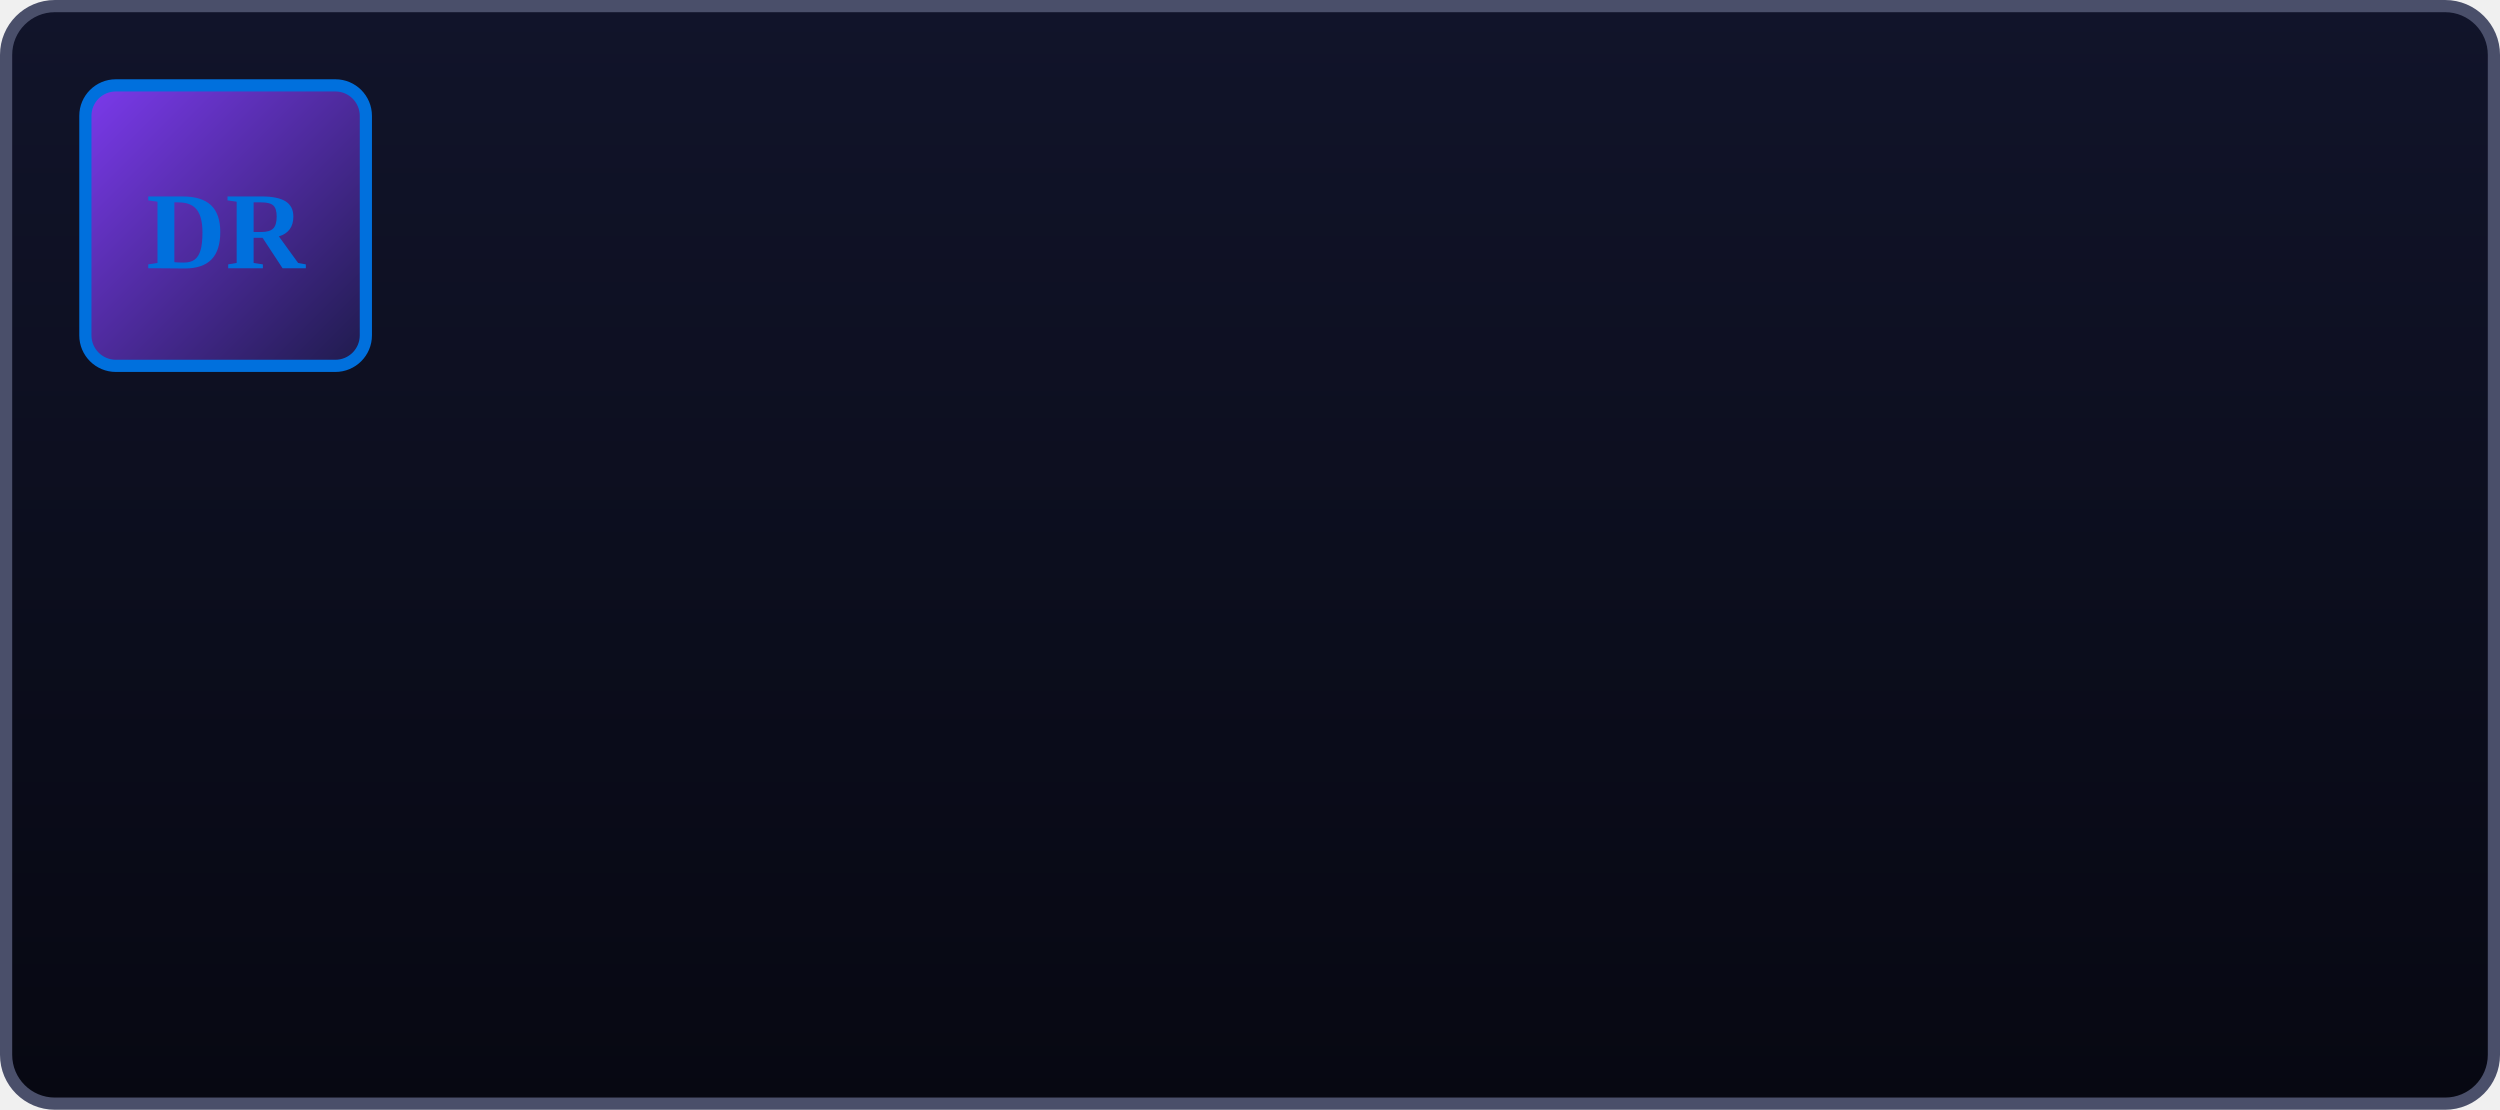
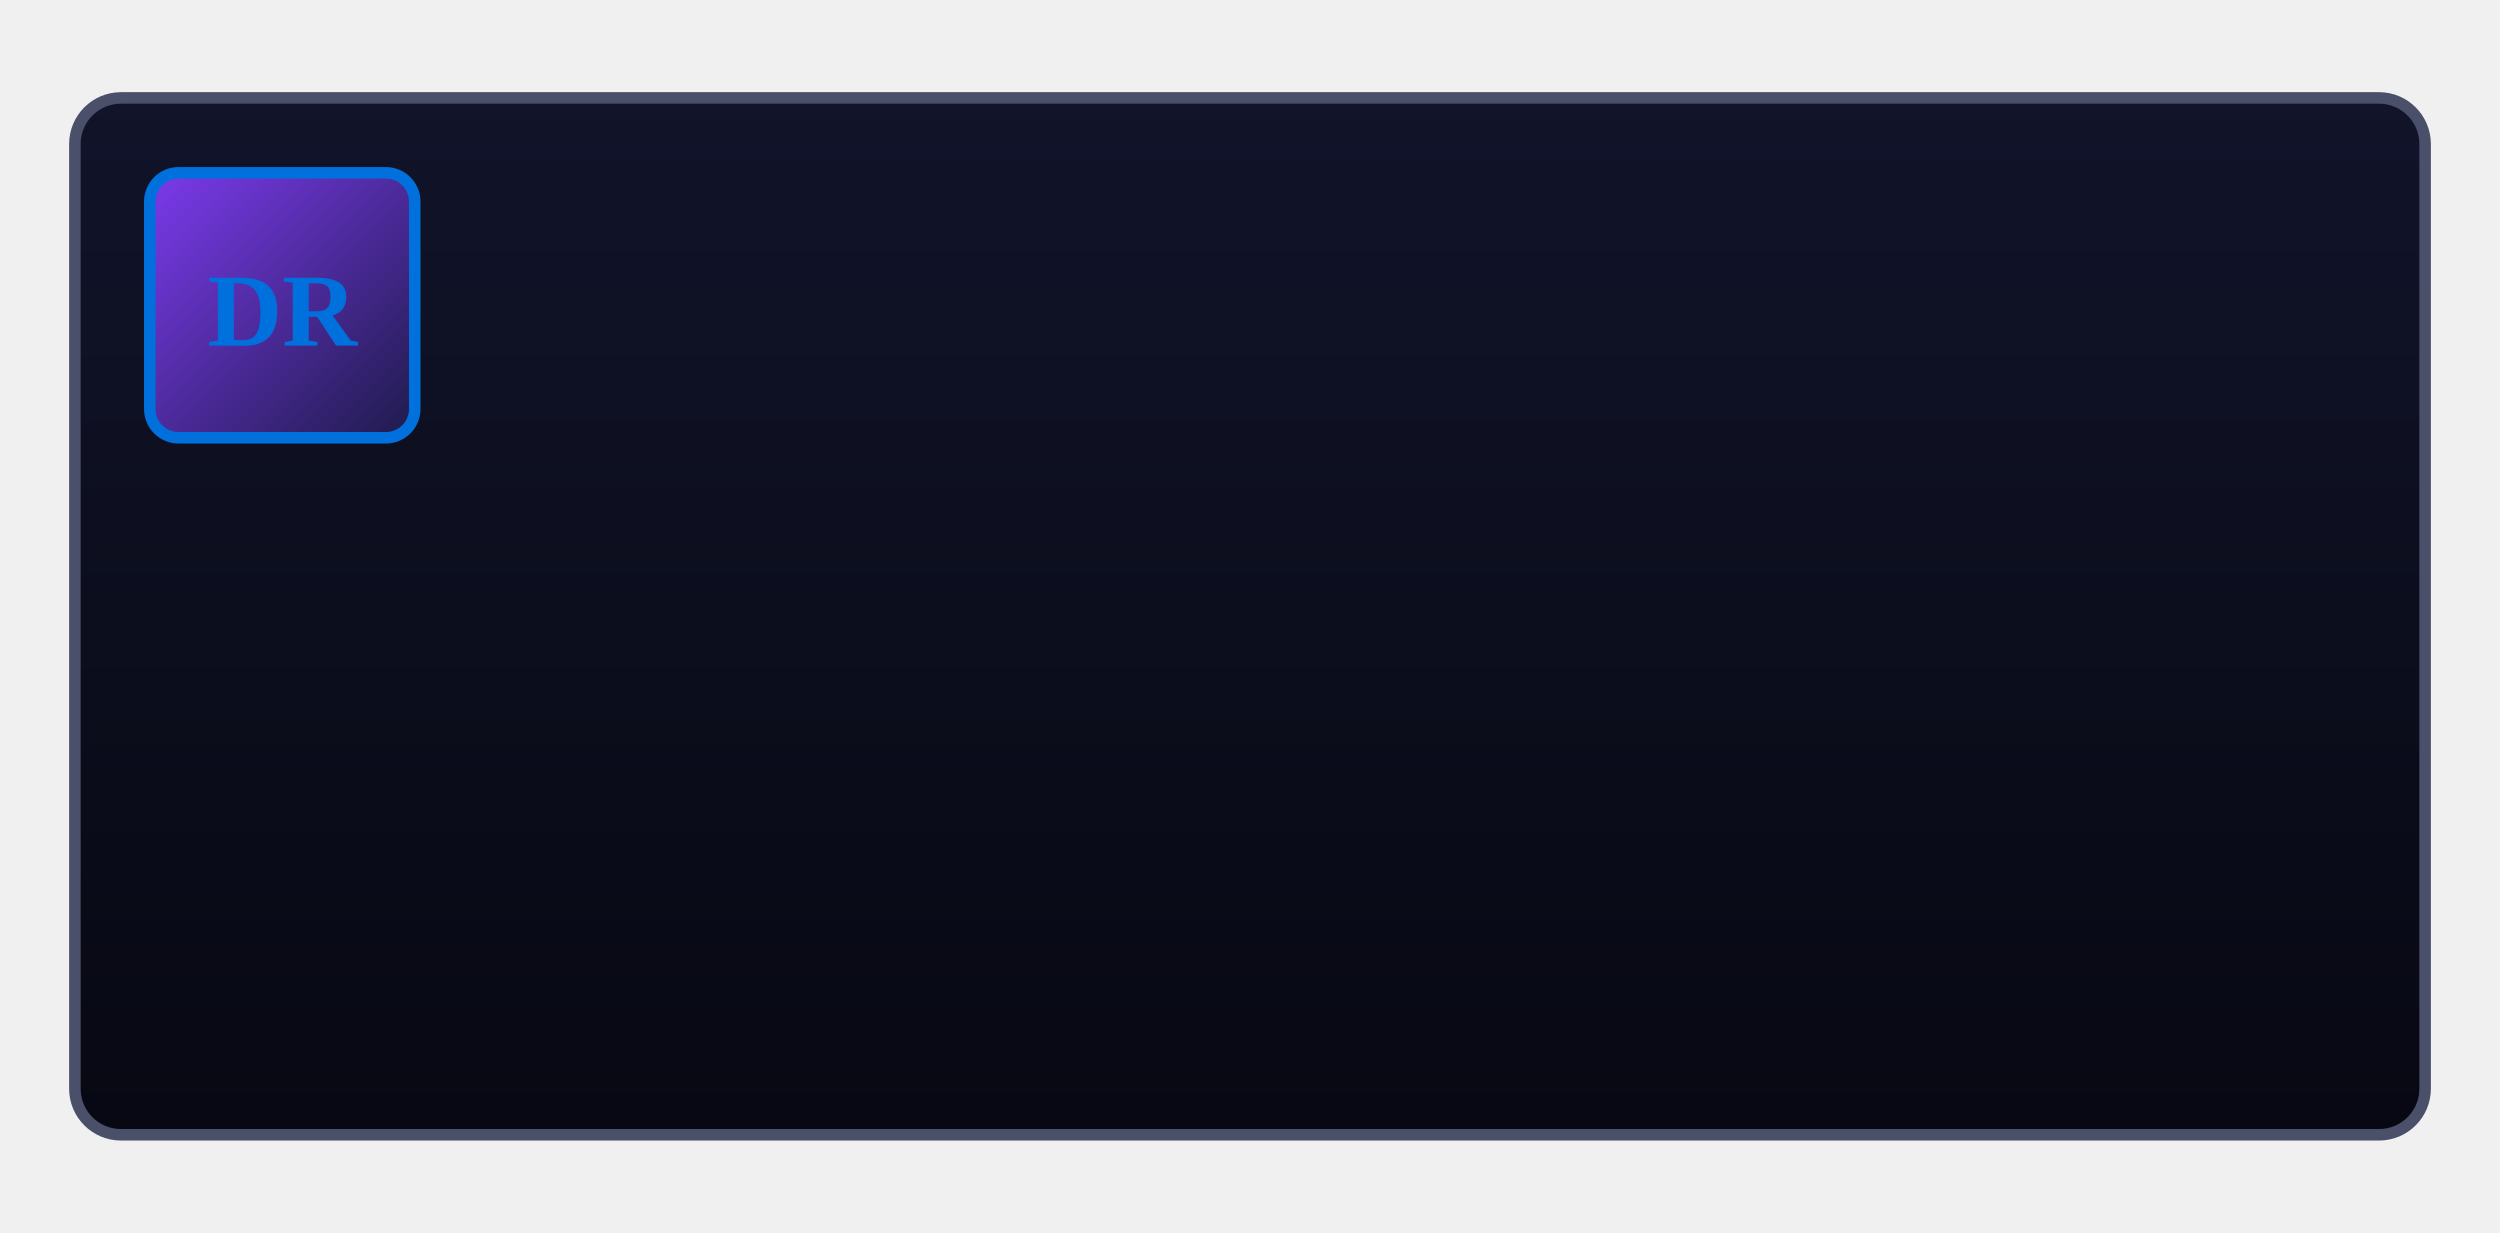
- <svg xmlns="http://www.w3.org/2000/svg" width="410" height="182" viewBox="0 0 410 182" role="img" aria-label="DR Tracker Forever: Cuánto dura el siguiente control de masas en tu objetivo, tu foco y en ti.">
+ <svg xmlns="http://www.w3.org/2000/svg" width="434" height="214" viewBox="0 0 434 214" role="img" aria-label="DR Tracker Forever: Cuánto dura el siguiente control de masas en tu objetivo, tu foco y en ti.">
  <defs>
    <linearGradient id="tip" x1="0" y1="0" x2="0" y2="1">
      <stop offset="0" stop-color="#11142a" />
      <stop offset="1" stop-color="#070812" />
    </linearGradient>
    <linearGradient id="gold" x1="0" y1="0" x2="1" y2="0">
      <stop offset="0" stop-color="#ffd100" stop-opacity="0" />
      <stop offset=".5" stop-color="#fff3b0" />
      <stop offset="1" stop-color="#ffd100" stop-opacity="0" />
    </linearGradient>
    <linearGradient id="goldtext" x1="0" y1="0" x2="0" y2="1">
      <stop offset="0" stop-color="#fff3b0" />
      <stop offset=".55" stop-color="#ffd100" />
      <stop offset="1" stop-color="#c8860a" />
    </linearGradient>
    <linearGradient id="gem" x1="0" y1="0" x2="1" y2="1">
      <stop offset="0" stop-color="#7c3aed" />
      <stop offset="1" stop-color="#1e1b4b" />
    </linearGradient>
  </defs>
  <style>
    text { font-family: Verdana, 'DejaVu Sans', Arial, sans-serif; font-size: 14px; fill: #fff; }
    .t { font-family: Georgia, 'Times New Roman', serif; font-weight: bold; }
    .l { opacity: 0; animation: in .45s ease-out forwards; }
    .glint { animation: run 7s linear infinite; }
    @keyframes in { from { opacity: 0; transform: translateX(-6px); } to { opacity: 1; transform: none; } }
    @keyframes run { from { stroke-dashoffset: 0; } to { stroke-dashoffset: -1000; } }
    @keyframes blink { 50% { opacity: 0; } }
    @media (prefers-reduced-motion: reduce) { .l, .glint, .fx { animation: none !important; opacity: 1 !important; } }</style>
-   <rect x="1" y="1" width="408" height="180" rx="8" fill="url(#tip)" stroke="#4a4f6a" stroke-width="2" />
-   <rect x="14" y="14" width="46" height="46" rx="5" fill="url(#gem)" stroke="#0070dd" stroke-width="2" />
-   <text class="t" x="37" y="44" text-anchor="middle" style="font-size:18px; fill:#0070dd">DR</text>
-   <text class="l t" x="72" y="34" style="animation-delay:0.1s; font-size:18px; fill:#0070dd">DR Tracker Forever</text>
-   <text class="l " x="72" y="55" style="animation-delay:0.2s; font-size:13px">JcJ</text>
-   <text class="l" x="394" y="55" text-anchor="end" style="font-size:13px; animation-delay:.2s">v1.02</text>
-   <text class="l " x="16" y="90" style="animation-delay:0.3s; fill:#1eff00; font-size:13px">Equipar: Cuánto dura el siguiente control de masas</text>
-   <text class="l " x="16" y="109" style="animation-delay:0.3s; fill:#1eff00; font-size:13px">en tu objetivo, tu foco y en ti.</text>
-   <text class="l " x="16" y="138" style="animation-delay:0.4s; font-size:13px">Forever</text>
-   <text class="l " x="16" y="164" style="animation-delay:0.5s; fill:#c9c9c9; font-size:13px">Descargas: <tspan fill="#ffd100">1.830</tspan>
-   </text>
+   <g transform="translate(12 16)">
+     <rect x="1" y="1" width="408" height="180" rx="8" fill="url(#tip)" stroke="#4a4f6a" stroke-width="2" />
+     <rect x="14" y="14" width="46" height="46" rx="5" fill="url(#gem)" stroke="#0070dd" stroke-width="2" />
+     <text class="t" x="37" y="44" text-anchor="middle" style="font-size:18px; fill:#0070dd">DR</text>
+     <text class="l t" x="72" y="34" style="animation-delay:0.1s; font-size:18px; fill:#0070dd">DR Tracker Forever</text>
+     <text class="l " x="72" y="55" style="animation-delay:0.2s; font-size:13px">JcJ</text>
+     <text class="l" x="394" y="55" text-anchor="end" style="font-size:13px; animation-delay:.2s">v1.02</text>
+     <text class="l " x="16" y="90" style="animation-delay:0.3s; fill:#1eff00; font-size:13px">Equipar: Cuánto dura el siguiente control de masas</text>
+     <text class="l " x="16" y="109" style="animation-delay:0.3s; fill:#1eff00; font-size:13px">en tu objetivo, tu foco y en ti.</text>
+     <text class="l " x="16" y="138" style="animation-delay:0.4s; font-size:13px">Forever</text>
+     <text class="l " x="16" y="164" style="animation-delay:0.5s; fill:#c9c9c9; font-size:13px">Descargas: <tspan fill="#ffd100">1.830</tspan>
+     </text>
+   </g>
</svg>
